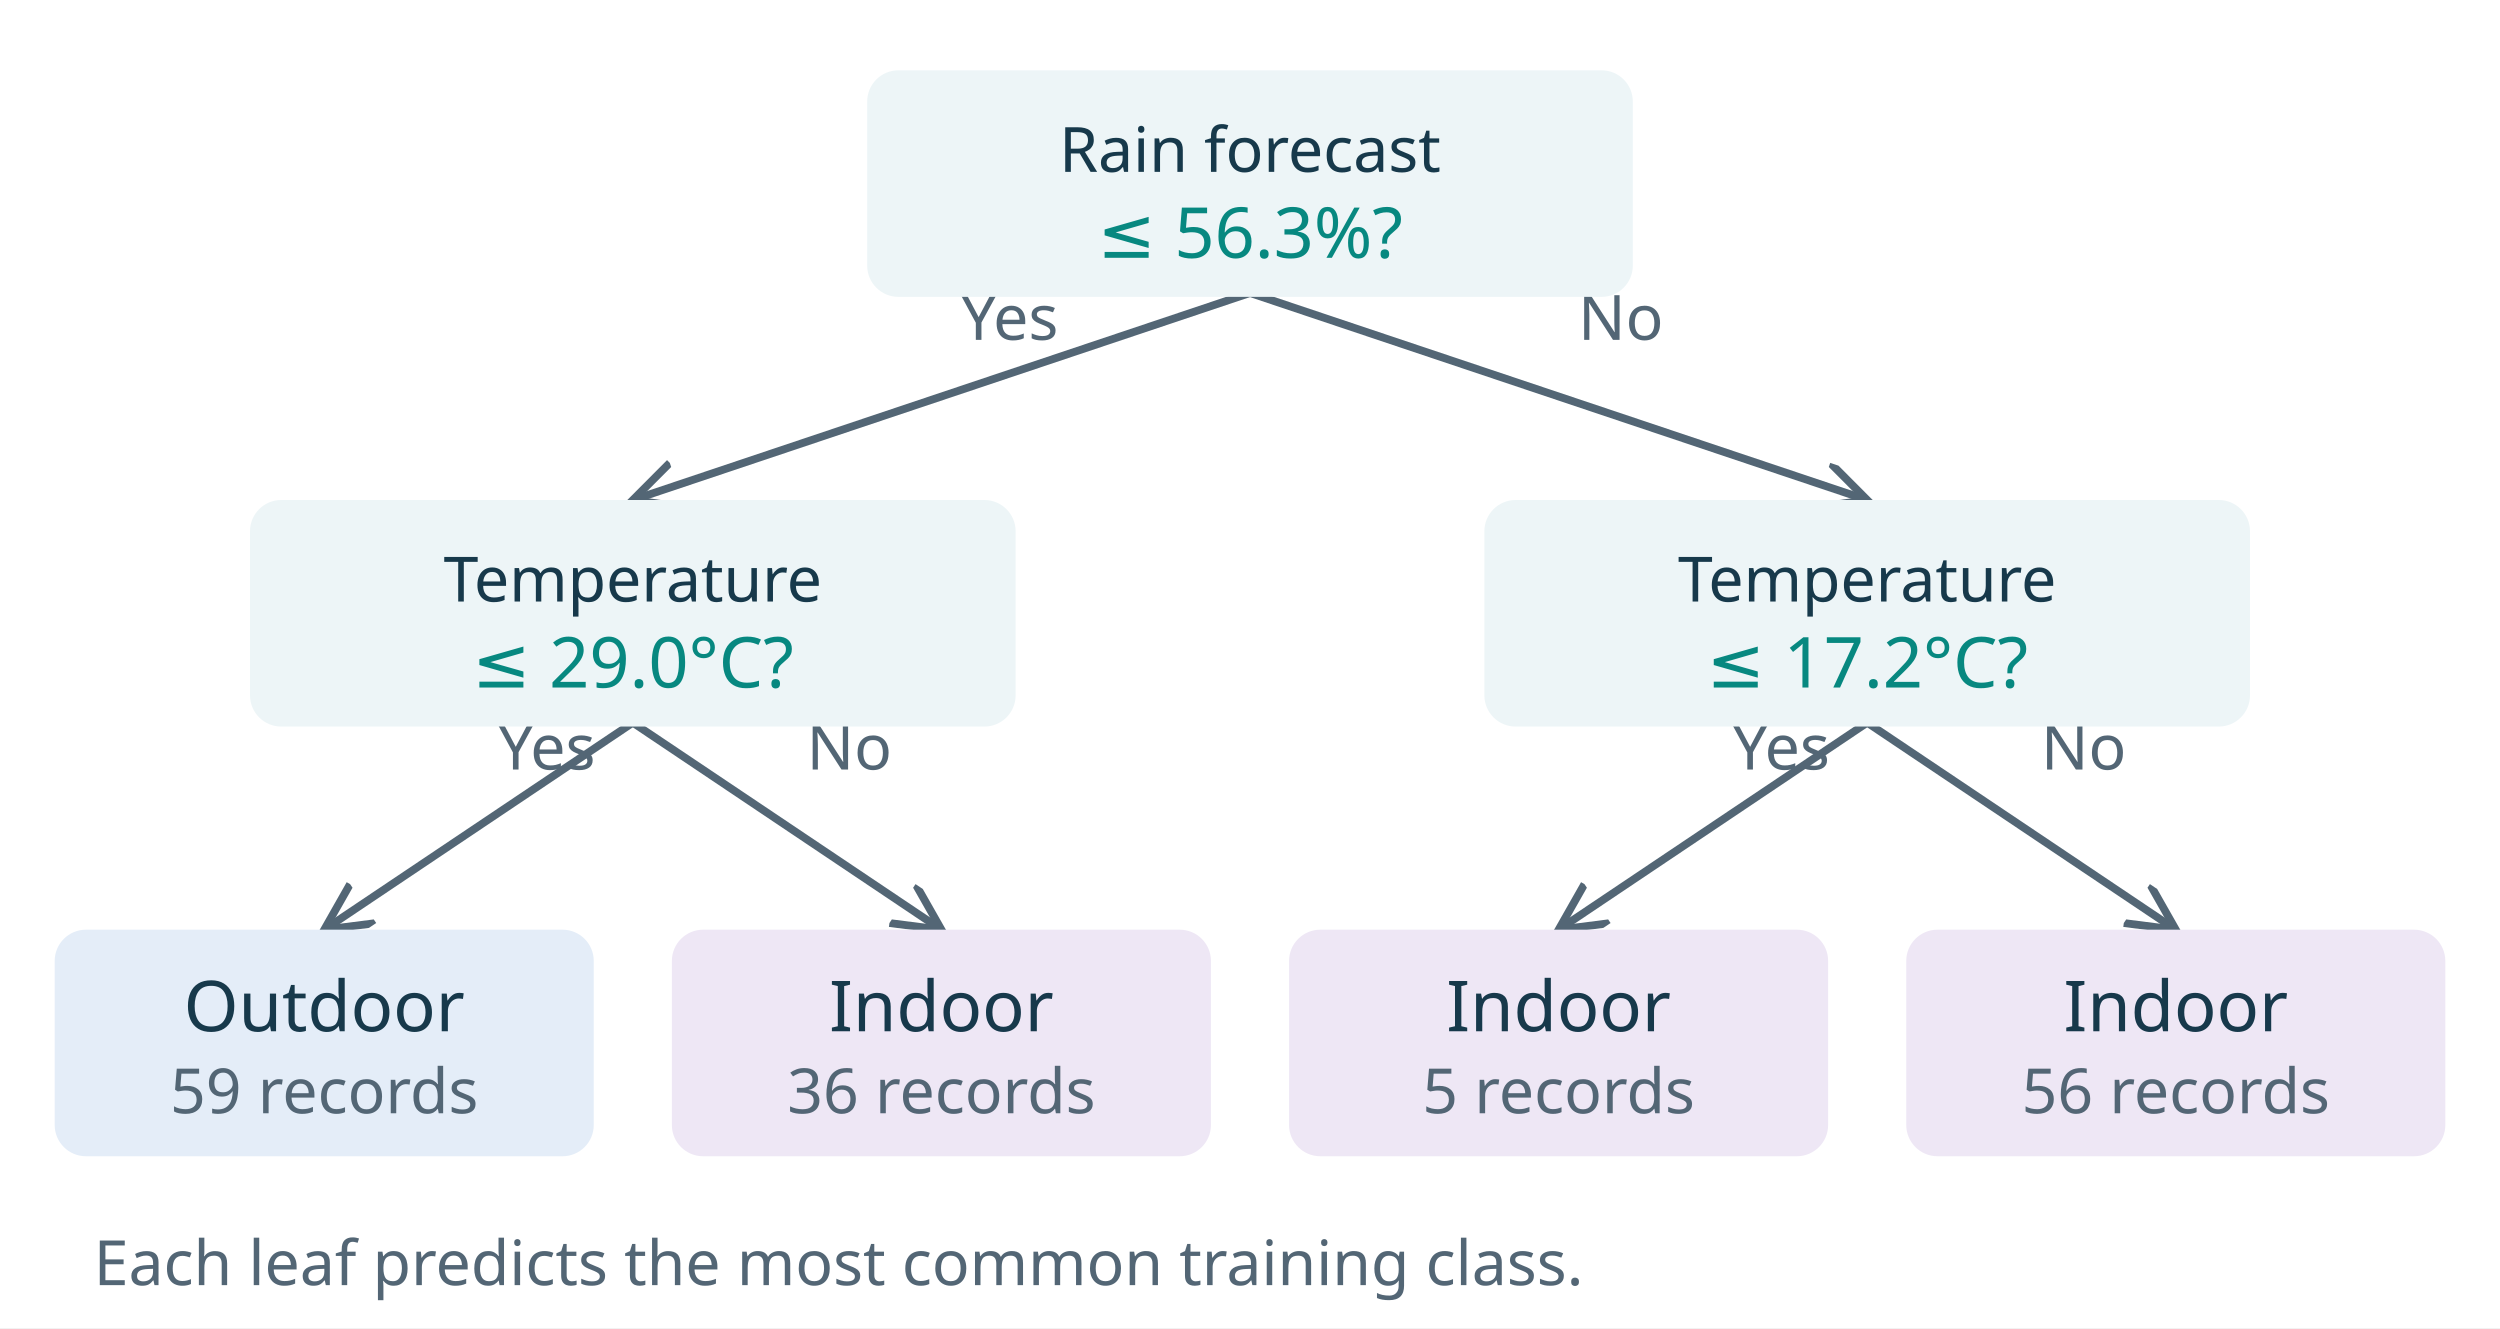
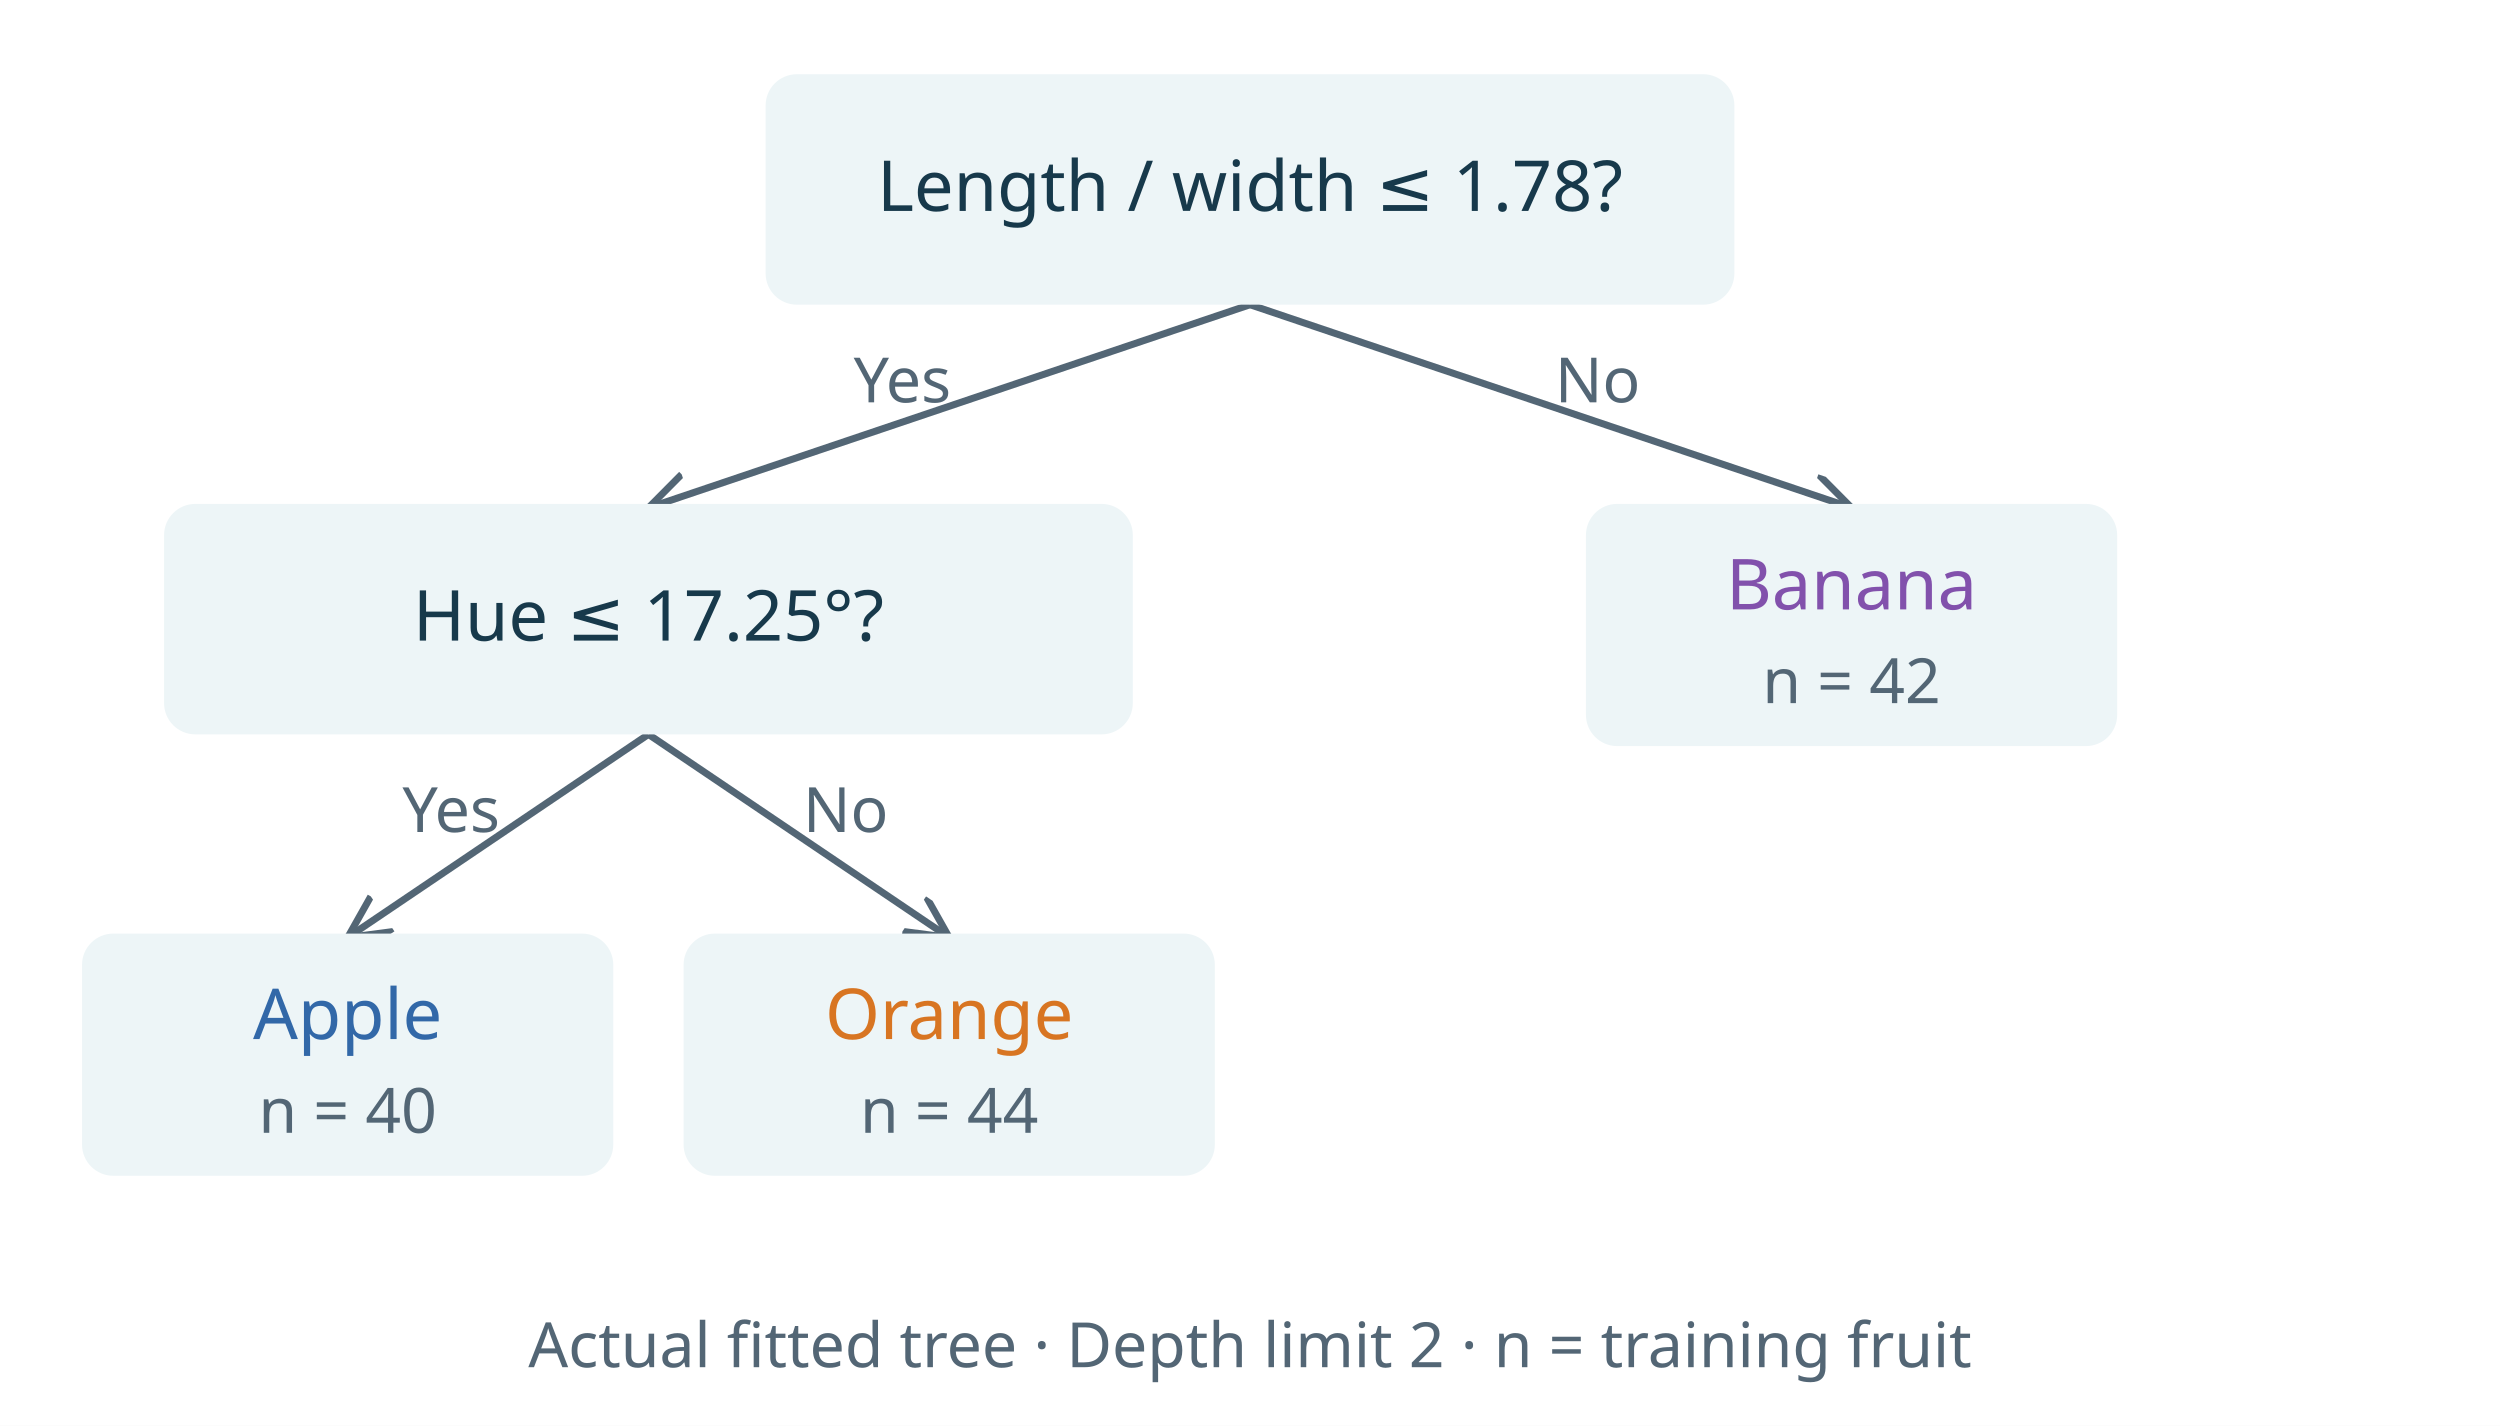
- <svg xmlns="http://www.w3.org/2000/svg" width="640" height="340" viewBox="0 0 640 340">
+ <svg xmlns="http://www.w3.org/2000/svg" width="640" height="365" viewBox="0 0 640 365">
  <style>text{font-family:sans-serif;font-size:16px;fill:#17394b}</style>
  <defs>
    <marker id="arrow" markerWidth="7" markerHeight="7" refX="6" refY="3" orient="auto">
      <path d="M0 0L6 3L0 6" fill="none" stroke="#536675" />
    </marker>
  </defs>
-   <rect width="640" height="340" fill="white" />
-   <line x1="320" y1="75" x2="162" y2="128" stroke="#536675" stroke-width="2" stroke-dasharray="" marker-end="url(#arrow)" />
-   <text x="246.0" y="87.0" text-anchor="start" style="font-size:16px;fill:#536675">Yes</text>
-   <line x1="320" y1="75" x2="478" y2="128" stroke="#536675" stroke-width="2" stroke-dasharray="" marker-end="url(#arrow)" />
-   <text x="404.0" y="87.0" text-anchor="start" style="font-size:16px;fill:#536675">No</text>
-   <line x1="162" y1="185" x2="83.0" y2="238" stroke="#536675" stroke-width="2" stroke-dasharray="" marker-end="url(#arrow)" />
-   <text x="127.5" y="197.0" text-anchor="start" style="font-size:16px;fill:#536675">Yes</text>
-   <line x1="162" y1="185" x2="241.0" y2="238" stroke="#536675" stroke-width="2" stroke-dasharray="" marker-end="url(#arrow)" />
-   <text x="206.5" y="197.0" text-anchor="start" style="font-size:16px;fill:#536675">No</text>
-   <line x1="478" y1="185" x2="399.0" y2="238" stroke="#536675" stroke-width="2" stroke-dasharray="" marker-end="url(#arrow)" />
-   <text x="443.5" y="197.0" text-anchor="start" style="font-size:16px;fill:#536675">Yes</text>
-   <line x1="478" y1="185" x2="557.0" y2="238" stroke="#536675" stroke-width="2" stroke-dasharray="" marker-end="url(#arrow)" />
-   <text x="522.5" y="197.0" text-anchor="start" style="font-size:16px;fill:#536675">No</text>
-   <rect x="222" y="18" width="196" height="58" rx="8" fill="#edf5f7" />
-   <text x="320" y="44" text-anchor="middle" style="font-size:16px;fill:#17394b">Rain forecast</text>
-   <text x="320" y="66" text-anchor="middle" style="font-size:18px;fill:#078880">≤ 56.3%?</text>
-   <rect x="64" y="128" width="196" height="58" rx="8" fill="#edf5f7" />
-   <text x="162" y="154" text-anchor="middle" style="font-size:16px;fill:#17394b">Temperature</text>
-   <text x="162" y="176" text-anchor="middle" style="font-size:18px;fill:#078880">≤ 29.0°C?</text>
-   <rect x="14.0" y="238" width="138" height="58" rx="8" fill="#e4edf8" />
-   <text x="83.0" y="264" text-anchor="middle" style="font-size:18px;fill:#17394b">Outdoor</text>
-   <text x="83.0" y="285" text-anchor="middle" style="font-size:16px;fill:#536675">59 records</text>
-   <rect x="172.0" y="238" width="138" height="58" rx="8" fill="#eee7f5" />
-   <text x="241.0" y="264" text-anchor="middle" style="font-size:18px;fill:#17394b">Indoor</text>
-   <text x="241.0" y="285" text-anchor="middle" style="font-size:16px;fill:#536675">36 records</text>
-   <rect x="380" y="128" width="196" height="58" rx="8" fill="#edf5f7" />
-   <text x="478" y="154" text-anchor="middle" style="font-size:16px;fill:#17394b">Temperature</text>
-   <text x="478" y="176" text-anchor="middle" style="font-size:18px;fill:#078880">≤ 17.2°C?</text>
-   <rect x="330.0" y="238" width="138" height="58" rx="8" fill="#eee7f5" />
-   <text x="399.0" y="264" text-anchor="middle" style="font-size:18px;fill:#17394b">Indoor</text>
-   <text x="399.0" y="285" text-anchor="middle" style="font-size:16px;fill:#536675">5 records</text>
-   <rect x="488.0" y="238" width="138" height="58" rx="8" fill="#eee7f5" />
-   <text x="557.0" y="264" text-anchor="middle" style="font-size:18px;fill:#17394b">Indoor</text>
-   <text x="557.0" y="285" text-anchor="middle" style="font-size:16px;fill:#536675">56 records</text>
-   <text x="24" y="329" text-anchor="start" style="font-size:16px;fill:#536675">Each leaf predicts the most common training class.</text>
+   <rect width="640" height="365" fill="white" />
+   <line x1="320" y1="78" x2="166.0" y2="130" stroke="#536675" stroke-width="1.8" stroke-dasharray="" marker-end="url(#arrow)" />
+   <text x="231.0" y="103.0" text-anchor="middle" style="font-size:16px;fill:#536675">Yes</text>
+   <line x1="320" y1="78" x2="474.0" y2="130" stroke="#536675" stroke-width="1.8" stroke-dasharray="" marker-end="url(#arrow)" />
+   <text x="409.0" y="103.0" text-anchor="middle" style="font-size:16px;fill:#536675">No</text>
+   <line x1="166.0" y1="188" x2="89.0" y2="240" stroke="#536675" stroke-width="1.8" stroke-dasharray="" marker-end="url(#arrow)" />
+   <text x="115.5" y="213.0" text-anchor="middle" style="font-size:16px;fill:#536675">Yes</text>
+   <line x1="166.0" y1="188" x2="243.0" y2="240" stroke="#536675" stroke-width="1.8" stroke-dasharray="" marker-end="url(#arrow)" />
+   <text x="216.5" y="213.0" text-anchor="middle" style="font-size:16px;fill:#536675">No</text>
+   <rect x="196" y="19" width="248" height="59" rx="8" fill="#edf5f7" />
+   <text x="320" y="54" text-anchor="middle" style="font-size:18px;fill:#17394b">Length / width ≤ 1.78?</text>
+   <rect x="42.0" y="129" width="248" height="59" rx="8" fill="#edf5f7" />
+   <text x="166.0" y="164" text-anchor="middle" style="font-size:18px;fill:#17394b">Hue ≤ 17.25°?</text>
+   <rect x="21.0" y="239" width="136" height="62" rx="8" fill="#edf5f7" />
+   <text x="89.0" y="266" text-anchor="middle" style="font-size:18px;fill:#3268a8">Apple</text>
+   <text x="89.0" y="290" text-anchor="middle" style="font-size:16px;fill:#536675">n = 40</text>
+   <rect x="175.0" y="239" width="136" height="62" rx="8" fill="#edf5f7" />
+   <text x="243.0" y="266" text-anchor="middle" style="font-size:18px;fill:#d87522">Orange</text>
+   <text x="243.0" y="290" text-anchor="middle" style="font-size:16px;fill:#536675">n = 44</text>
+   <rect x="406.0" y="129" width="136" height="62" rx="8" fill="#edf5f7" />
+   <text x="474.0" y="156" text-anchor="middle" style="font-size:18px;fill:#8251ac">Banana</text>
+   <text x="474.0" y="180" text-anchor="middle" style="font-size:16px;fill:#536675">n = 42</text>
+   <text x="320" y="350" text-anchor="middle" style="font-size:16px;fill:#536675">Actual fitted tree · Depth limit 2 · n = training fruit</text>
</svg>
